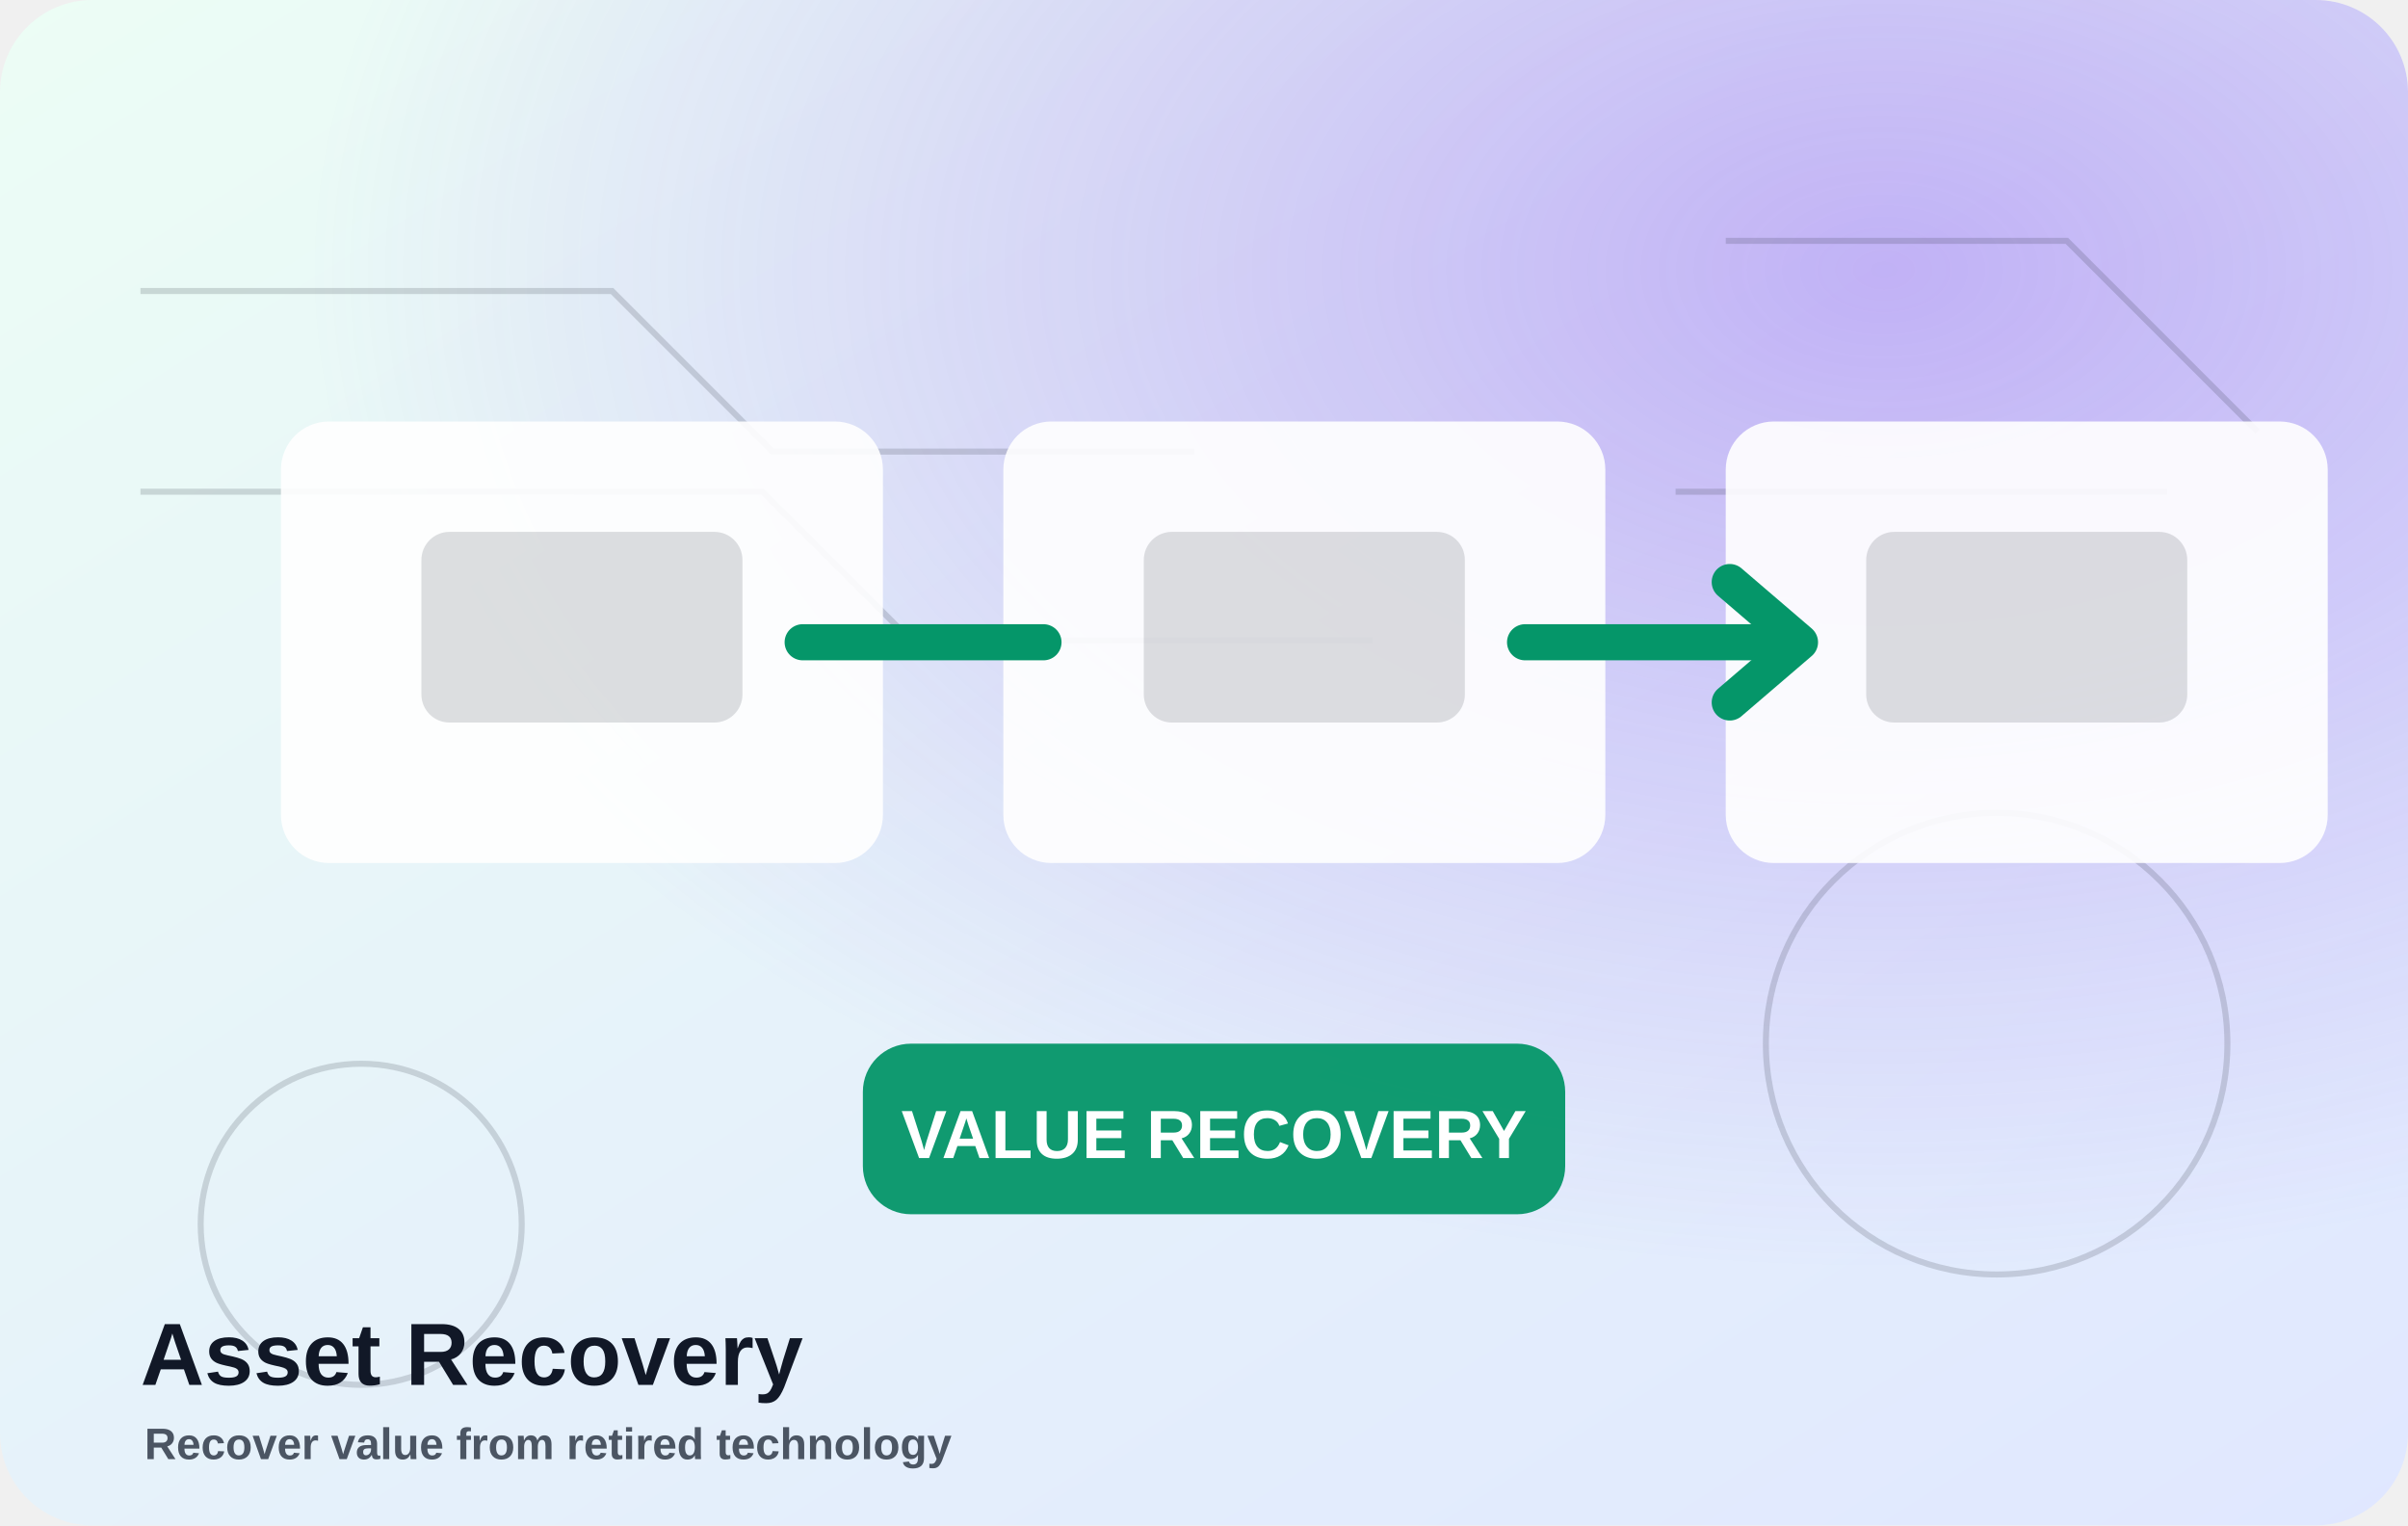
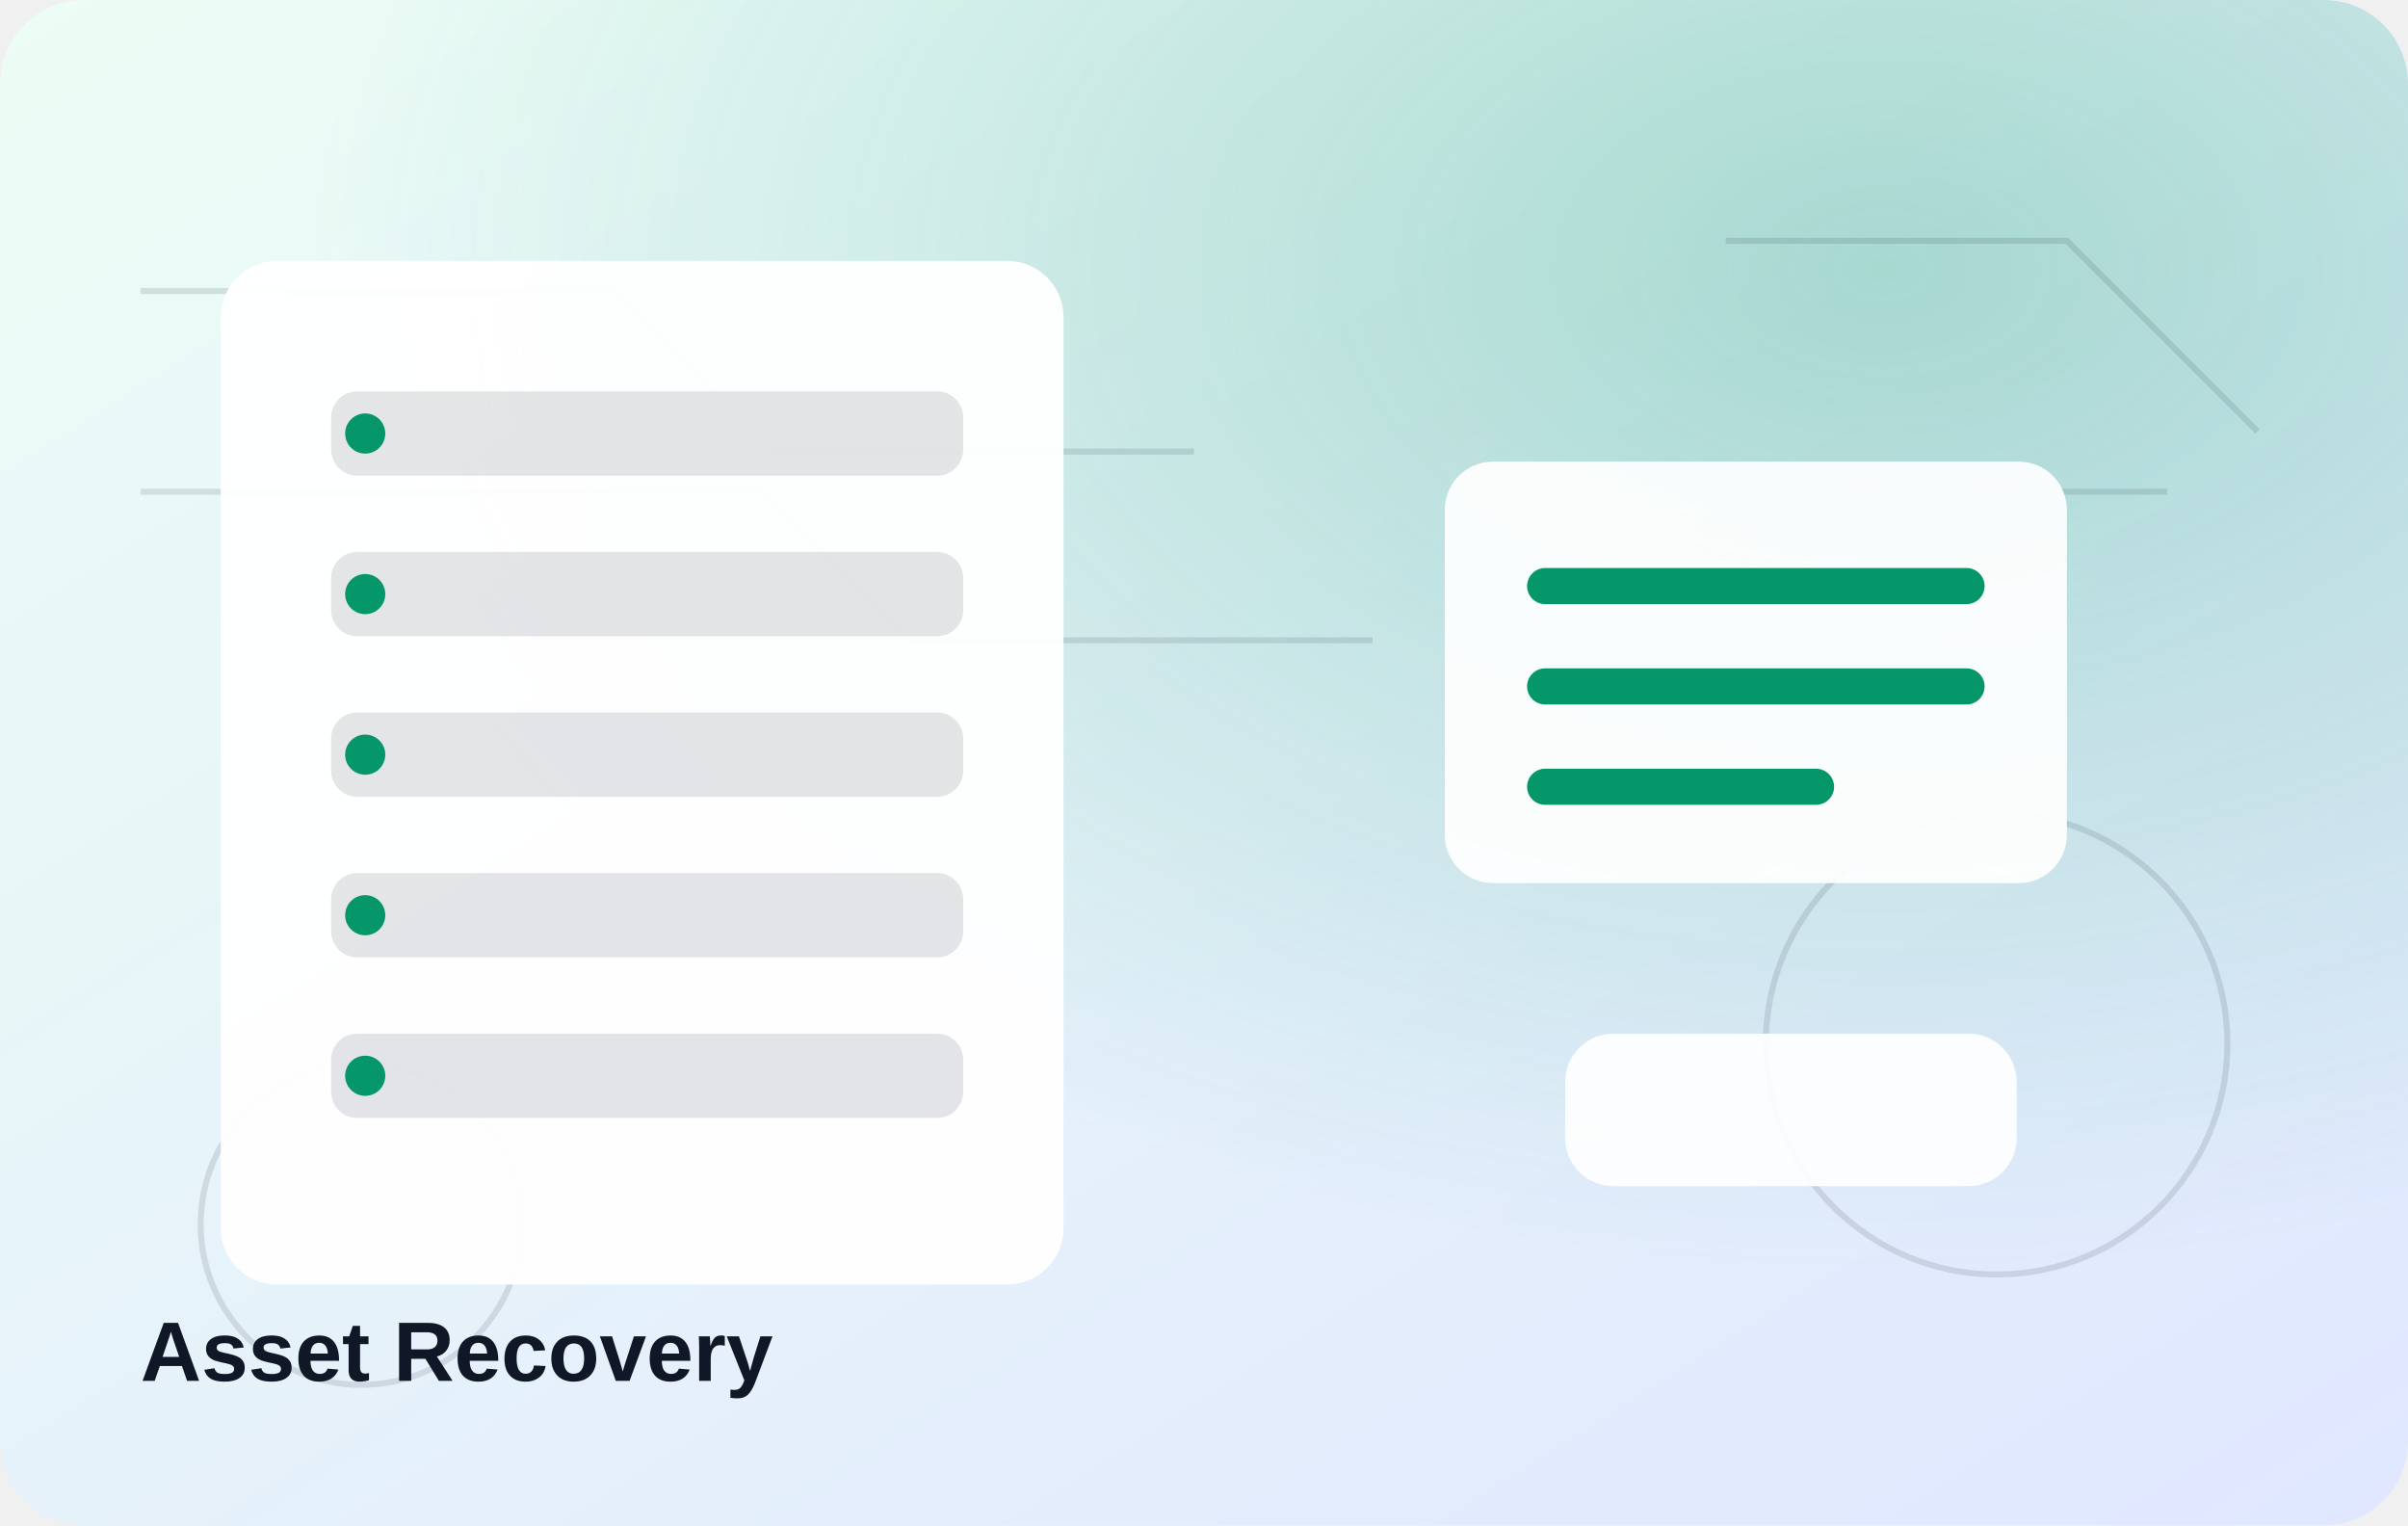
- <svg xmlns="http://www.w3.org/2000/svg" viewBox="0 0 1200 760" role="img" aria-label="Asset Recovery">
+ <svg xmlns="http://www.w3.org/2000/svg" viewBox="0 0 1200 760">
  <defs>
    <linearGradient id="bg" x1="0" x2="1" y1="0" y2="1">
      <stop stop-color="#ecfdf5" />
      <stop offset="1" stop-color="#e0e7ff" />
    </linearGradient>
    <radialGradient id="glow" cx=".78" cy=".18" r=".65">
-       <stop stop-color="#7c3aed" stop-opacity=".35" />
-       <stop offset="1" stop-color="#7c3aed" stop-opacity="0" />
+       <stop stop-color="#059669" stop-opacity=".28" />
+       <stop offset="1" stop-color="#059669" stop-opacity="0" />
    </radialGradient>
  </defs>
-   <rect width="1200" height="760" rx="46" fill="url(#bg)" />
-   <rect width="1200" height="760" rx="46" fill="url(#glow)" />
-   <g opacity=".16" stroke="#111827" stroke-width="3" fill="none">
+   <rect width="1200" height="760" rx="42" fill="url(#bg)" />
+   <rect width="1200" height="760" rx="42" fill="url(#glow)" />
+   <g opacity=".12" stroke="#111827" stroke-width="3" fill="none">
    <path d="M70 145h235l80 80h210" />
    <path d="M70 245h310l74 74h230" />
    <path d="M860 120h170l95 95" />
    <path d="M835 245h245" />
    <circle cx="995" cy="520" r="115" />
    <circle cx="180" cy="610" r="80" />
  </g>
-   <g transform="translate(140 210)">
-     <rect x="0" y="0" width="300" height="220" rx="24" fill="#fff" opacity=".9" />
-     <rect x="360" y="0" width="300" height="220" rx="24" fill="#fff" opacity=".9" />
-     <rect x="720" y="0" width="300" height="220" rx="24" fill="#fff" opacity=".9" />
-     <rect x="70" y="55" width="160" height="95" rx="14" fill="#111827" opacity=".14" />
-     <rect x="430" y="55" width="160" height="95" rx="14" fill="#111827" opacity=".14" />
-     <rect x="790" y="55" width="160" height="95" rx="14" fill="#111827" opacity=".14" />
-     <path d="M260 110h120M620 110h120" stroke="#059669" stroke-width="18" stroke-linecap="round" />
-     <path d="M722 80l35 30-35 30" stroke="#059669" stroke-width="18" fill="none" stroke-linecap="round" stroke-linejoin="round" />
+   <g transform="translate(110 130)">
+     <rect x="0" y="0" width="420" height="510" rx="28" fill="#fff" opacity=".95" />
+     <g fill="#172033" opacity=".12">
+       <rect x="55" y="65" width="315" height="42" rx="13" />
+       <rect x="55" y="145" width="315" height="42" rx="13" />
+       <rect x="55" y="225" width="315" height="42" rx="13" />
+       <rect x="55" y="305" width="315" height="42" rx="13" />
+       <rect x="55" y="385" width="315" height="42" rx="13" />
+     </g>
+     <g fill="#059669">
+       <circle cx="72" cy="86" r="10" />
+       <circle cx="72" cy="166" r="10" />
+       <circle cx="72" cy="246" r="10" />
+       <circle cx="72" cy="326" r="10" />
+       <circle cx="72" cy="406" r="10" />
+     </g>
  </g>
-   <g transform="translate(430 520)">
-     <rect x="0" y="0" width="350" height="85" rx="24" fill="#059669" opacity=".95" />
-     <text x="175" y="57" text-anchor="middle" font-family="Arial" font-size="34" font-weight="800" fill="#fff">VALUE RECOVERY</text>
+   <g transform="translate(720 230)">
+     <rect x="0" y="0" width="310" height="210" rx="24" fill="#fff" opacity=".92" />
+     <path d="M50 62h210M50 112h210M50 162h135" stroke="#059669" stroke-width="18" stroke-linecap="round" />
+     <rect x="60" y="285" width="225" height="76" rx="24" fill="#fff" opacity=".92" />
  </g>
-   <text x="70" y="690" font-family="Arial" font-size="44" font-weight="900" fill="#111827">Asset Recovery</text>
-   <text x="72" y="727" font-family="Arial" font-size="22" font-weight="700" fill="#4b5563">Recover value from retired technology</text>
+   <text x="70" y="688" font-family="Arial" font-size="42" font-weight="900" fill="#101827">Asset Recovery</text>
</svg>
